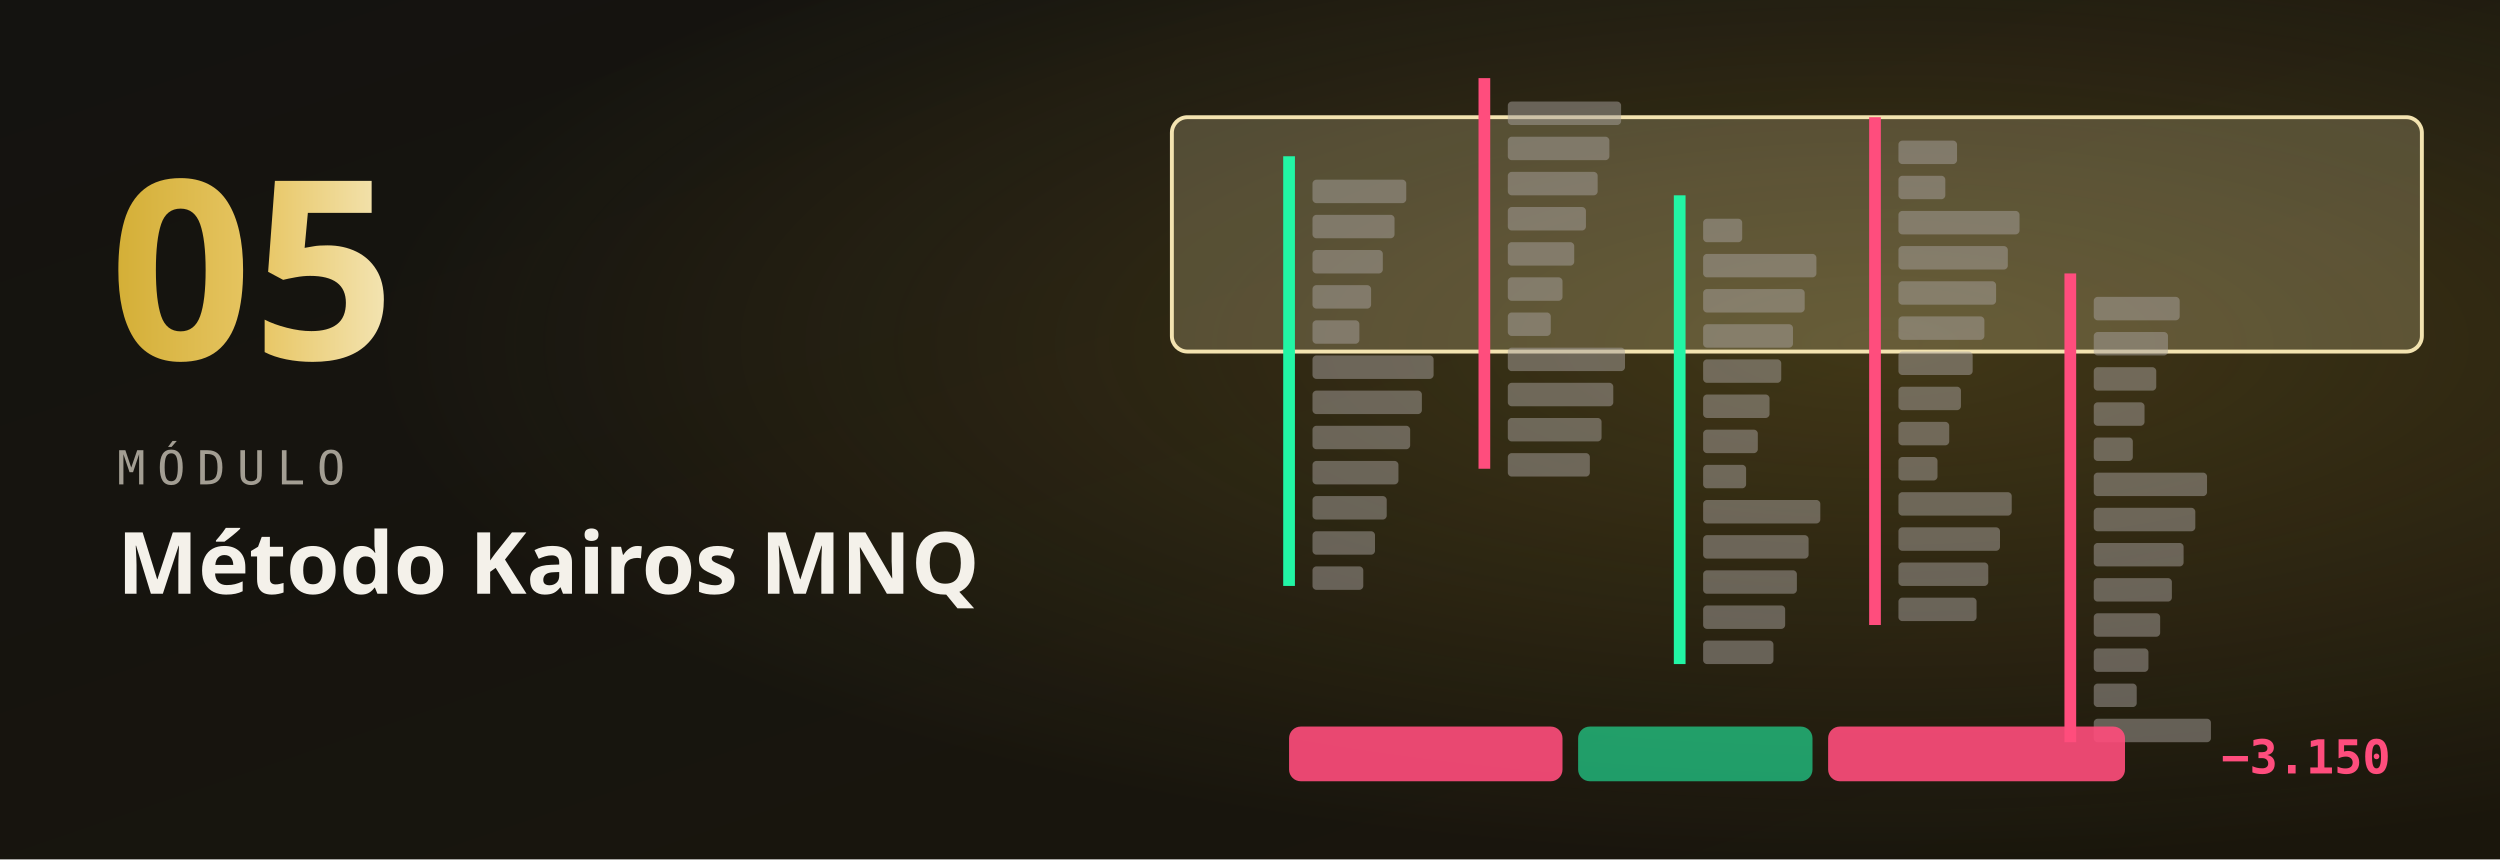
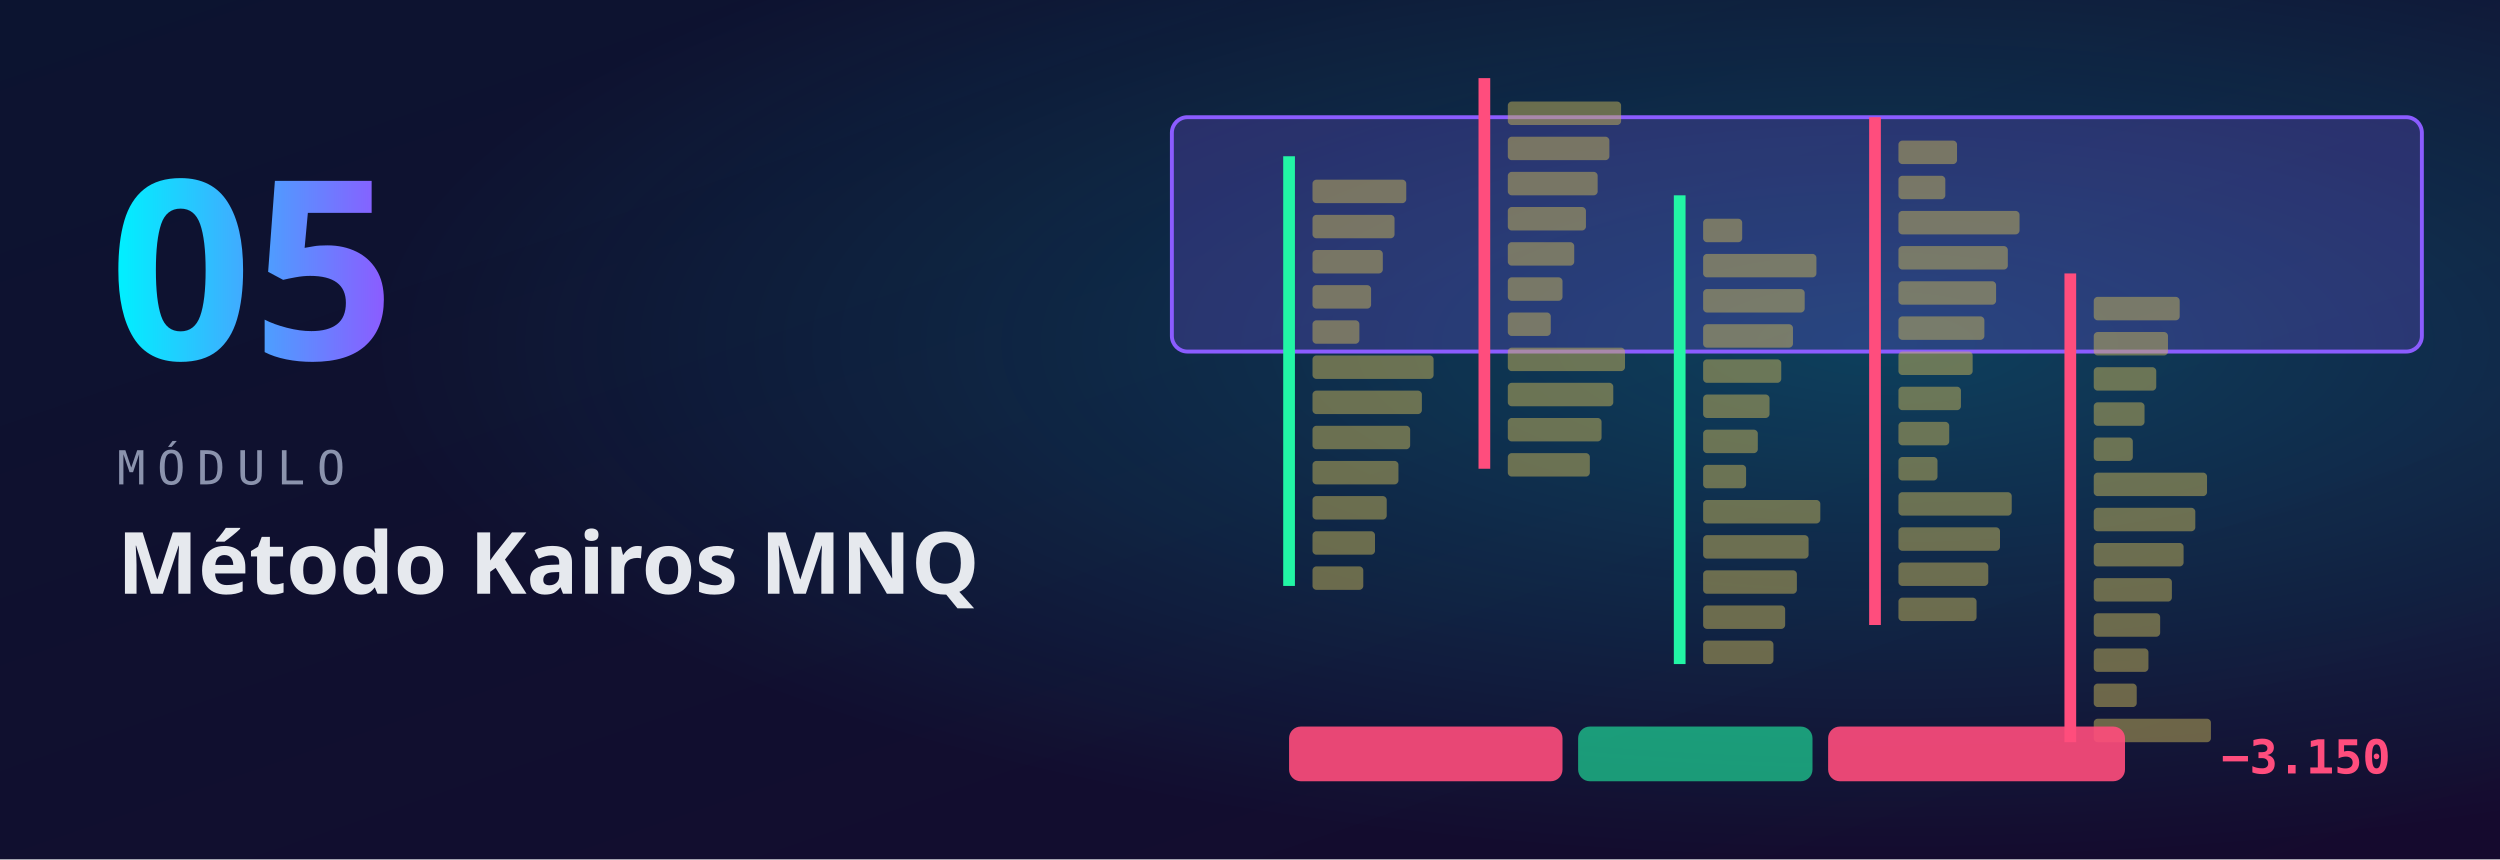
<svg xmlns="http://www.w3.org/2000/svg" viewBox="0 0 640 220" font-family="Space Grotesk, Segoe UI, sans-serif">
  <defs>
    <linearGradient id="g" x1="0" x2="1" y1="0" y2="1">
-       <stop offset="0" stop-color="#141310" />
-       <stop offset="1" stop-color="#1a160c" />
+       <stop offset="0" stop-color="#0c1430" />
+       <stop offset="1" stop-color="#150a2e" />
    </linearGradient>
    <linearGradient id="kg" x1="0" x2="1">
-       <stop offset="0" stop-color="#d4af37" />
-       <stop offset=".55" stop-color="#e8c766" />
-       <stop offset="1" stop-color="#f3e3b0" />
+       <stop offset="0" stop-color="#00f0ff" />
+       <stop offset="1" stop-color="#8b5cff" />
    </linearGradient>
    <radialGradient id="glow" cx=".75" cy=".4" r=".6">
-       <stop offset="0" stop-color="#d4af37" stop-opacity=".22" />
-       <stop offset="1" stop-color="#d4af37" stop-opacity="0" />
+       <stop offset="0" stop-color="#00f0ff" stop-opacity=".22" />
+       <stop offset="1" stop-color="#00f0ff" stop-opacity="0" />
    </radialGradient>
  </defs>
  <rect width="640" height="220" fill="url(#g)" />
  <rect width="640" height="220" fill="url(#glow)" />
-   <rect x="300" y="30" width="320" height="60" rx="4" fill="#f3e3b0" fill-opacity="0.22" stroke="#f3e3b0" />
+   <rect x="300" y="30" width="320" height="60" rx="4" fill="#8b5cff" fill-opacity="0.22" stroke="#8b5cff" />
  <line x1="330" y1="40" x2="330" y2="150" stroke="#22f5a5" stroke-width="3" stroke-opacity="1" />
-   <rect x="336" y="46" width="24" height="6" rx="1" fill="#a8a29e" fill-opacity="0.5" stroke="none" />
-   <rect x="336" y="55" width="21" height="6" rx="1" fill="#a8a29e" fill-opacity="0.5" stroke="none" />
-   <rect x="336" y="64" width="18" height="6" rx="1" fill="#a8a29e" fill-opacity="0.5" stroke="none" />
-   <rect x="336" y="73" width="15" height="6" rx="1" fill="#a8a29e" fill-opacity="0.5" stroke="none" />
-   <rect x="336" y="82" width="12" height="6" rx="1" fill="#a8a29e" fill-opacity="0.5" stroke="none" />
-   <rect x="336" y="91" width="31" height="6" rx="1" fill="#a8a29e" fill-opacity="0.5" stroke="none" />
-   <rect x="336" y="100" width="28" height="6" rx="1" fill="#a8a29e" fill-opacity="0.5" stroke="none" />
-   <rect x="336" y="109" width="25" height="6" rx="1" fill="#a8a29e" fill-opacity="0.5" stroke="none" />
-   <rect x="336" y="118" width="22" height="6" rx="1" fill="#a8a29e" fill-opacity="0.5" stroke="none" />
-   <rect x="336" y="127" width="19" height="6" rx="1" fill="#a8a29e" fill-opacity="0.5" stroke="none" />
-   <rect x="336" y="136" width="16" height="6" rx="1" fill="#a8a29e" fill-opacity="0.5" stroke="none" />
-   <rect x="336" y="145" width="13" height="6" rx="1" fill="#a8a29e" fill-opacity="0.5" stroke="none" />
+   <rect x="336" y="46" width="24" height="6" rx="1" fill="#c9b458" fill-opacity="0.5" stroke="none" />
+   <rect x="336" y="55" width="21" height="6" rx="1" fill="#c9b458" fill-opacity="0.5" stroke="none" />
+   <rect x="336" y="64" width="18" height="6" rx="1" fill="#c9b458" fill-opacity="0.5" stroke="none" />
+   <rect x="336" y="73" width="15" height="6" rx="1" fill="#c9b458" fill-opacity="0.5" stroke="none" />
+   <rect x="336" y="82" width="12" height="6" rx="1" fill="#c9b458" fill-opacity="0.5" stroke="none" />
+   <rect x="336" y="91" width="31" height="6" rx="1" fill="#c9b458" fill-opacity="0.5" stroke="none" />
+   <rect x="336" y="100" width="28" height="6" rx="1" fill="#c9b458" fill-opacity="0.5" stroke="none" />
+   <rect x="336" y="109" width="25" height="6" rx="1" fill="#c9b458" fill-opacity="0.5" stroke="none" />
+   <rect x="336" y="118" width="22" height="6" rx="1" fill="#c9b458" fill-opacity="0.5" stroke="none" />
+   <rect x="336" y="127" width="19" height="6" rx="1" fill="#c9b458" fill-opacity="0.5" stroke="none" />
+   <rect x="336" y="136" width="16" height="6" rx="1" fill="#c9b458" fill-opacity="0.5" stroke="none" />
+   <rect x="336" y="145" width="13" height="6" rx="1" fill="#c9b458" fill-opacity="0.5" stroke="none" />
  <line x1="380" y1="20" x2="380" y2="120" stroke="#ff4d7d" stroke-width="3" stroke-opacity="1" />
-   <rect x="386" y="26" width="29" height="6" rx="1" fill="#a8a29e" fill-opacity="0.5" stroke="none" />
-   <rect x="386" y="35" width="26" height="6" rx="1" fill="#a8a29e" fill-opacity="0.5" stroke="none" />
-   <rect x="386" y="44" width="23" height="6" rx="1" fill="#a8a29e" fill-opacity="0.5" stroke="none" />
-   <rect x="386" y="53" width="20" height="6" rx="1" fill="#a8a29e" fill-opacity="0.5" stroke="none" />
-   <rect x="386" y="62" width="17" height="6" rx="1" fill="#a8a29e" fill-opacity="0.5" stroke="none" />
-   <rect x="386" y="71" width="14" height="6" rx="1" fill="#a8a29e" fill-opacity="0.5" stroke="none" />
-   <rect x="386" y="80" width="11" height="6" rx="1" fill="#a8a29e" fill-opacity="0.5" stroke="none" />
-   <rect x="386" y="89" width="30" height="6" rx="1" fill="#a8a29e" fill-opacity="0.5" stroke="none" />
-   <rect x="386" y="98" width="27" height="6" rx="1" fill="#a8a29e" fill-opacity="0.5" stroke="none" />
-   <rect x="386" y="107" width="24" height="6" rx="1" fill="#a8a29e" fill-opacity="0.5" stroke="none" />
-   <rect x="386" y="116" width="21" height="6" rx="1" fill="#a8a29e" fill-opacity="0.5" stroke="none" />
+   <rect x="386" y="26" width="29" height="6" rx="1" fill="#c9b458" fill-opacity="0.5" stroke="none" />
+   <rect x="386" y="35" width="26" height="6" rx="1" fill="#c9b458" fill-opacity="0.5" stroke="none" />
+   <rect x="386" y="44" width="23" height="6" rx="1" fill="#c9b458" fill-opacity="0.5" stroke="none" />
+   <rect x="386" y="53" width="20" height="6" rx="1" fill="#c9b458" fill-opacity="0.5" stroke="none" />
+   <rect x="386" y="62" width="17" height="6" rx="1" fill="#c9b458" fill-opacity="0.5" stroke="none" />
+   <rect x="386" y="71" width="14" height="6" rx="1" fill="#c9b458" fill-opacity="0.5" stroke="none" />
+   <rect x="386" y="80" width="11" height="6" rx="1" fill="#c9b458" fill-opacity="0.5" stroke="none" />
+   <rect x="386" y="89" width="30" height="6" rx="1" fill="#c9b458" fill-opacity="0.5" stroke="none" />
+   <rect x="386" y="98" width="27" height="6" rx="1" fill="#c9b458" fill-opacity="0.5" stroke="none" />
+   <rect x="386" y="107" width="24" height="6" rx="1" fill="#c9b458" fill-opacity="0.5" stroke="none" />
+   <rect x="386" y="116" width="21" height="6" rx="1" fill="#c9b458" fill-opacity="0.5" stroke="none" />
  <line x1="430" y1="50" x2="430" y2="170" stroke="#22f5a5" stroke-width="3" stroke-opacity="1" />
-   <rect x="436" y="56" width="10" height="6" rx="1" fill="#a8a29e" fill-opacity="0.5" stroke="none" />
-   <rect x="436" y="65" width="29" height="6" rx="1" fill="#a8a29e" fill-opacity="0.5" stroke="none" />
-   <rect x="436" y="74" width="26" height="6" rx="1" fill="#a8a29e" fill-opacity="0.5" stroke="none" />
-   <rect x="436" y="83" width="23" height="6" rx="1" fill="#a8a29e" fill-opacity="0.5" stroke="none" />
-   <rect x="436" y="92" width="20" height="6" rx="1" fill="#a8a29e" fill-opacity="0.5" stroke="none" />
-   <rect x="436" y="101" width="17" height="6" rx="1" fill="#a8a29e" fill-opacity="0.5" stroke="none" />
-   <rect x="436" y="110" width="14" height="6" rx="1" fill="#a8a29e" fill-opacity="0.5" stroke="none" />
-   <rect x="436" y="119" width="11" height="6" rx="1" fill="#a8a29e" fill-opacity="0.5" stroke="none" />
-   <rect x="436" y="128" width="30" height="6" rx="1" fill="#a8a29e" fill-opacity="0.5" stroke="none" />
-   <rect x="436" y="137" width="27" height="6" rx="1" fill="#a8a29e" fill-opacity="0.5" stroke="none" />
-   <rect x="436" y="146" width="24" height="6" rx="1" fill="#a8a29e" fill-opacity="0.5" stroke="none" />
-   <rect x="436" y="155" width="21" height="6" rx="1" fill="#a8a29e" fill-opacity="0.5" stroke="none" />
-   <rect x="436" y="164" width="18" height="6" rx="1" fill="#a8a29e" fill-opacity="0.5" stroke="none" />
+   <rect x="436" y="56" width="10" height="6" rx="1" fill="#c9b458" fill-opacity="0.5" stroke="none" />
+   <rect x="436" y="65" width="29" height="6" rx="1" fill="#c9b458" fill-opacity="0.5" stroke="none" />
+   <rect x="436" y="74" width="26" height="6" rx="1" fill="#c9b458" fill-opacity="0.5" stroke="none" />
+   <rect x="436" y="83" width="23" height="6" rx="1" fill="#c9b458" fill-opacity="0.5" stroke="none" />
+   <rect x="436" y="92" width="20" height="6" rx="1" fill="#c9b458" fill-opacity="0.5" stroke="none" />
+   <rect x="436" y="101" width="17" height="6" rx="1" fill="#c9b458" fill-opacity="0.5" stroke="none" />
+   <rect x="436" y="110" width="14" height="6" rx="1" fill="#c9b458" fill-opacity="0.5" stroke="none" />
+   <rect x="436" y="119" width="11" height="6" rx="1" fill="#c9b458" fill-opacity="0.5" stroke="none" />
+   <rect x="436" y="128" width="30" height="6" rx="1" fill="#c9b458" fill-opacity="0.5" stroke="none" />
+   <rect x="436" y="137" width="27" height="6" rx="1" fill="#c9b458" fill-opacity="0.5" stroke="none" />
+   <rect x="436" y="146" width="24" height="6" rx="1" fill="#c9b458" fill-opacity="0.5" stroke="none" />
+   <rect x="436" y="155" width="21" height="6" rx="1" fill="#c9b458" fill-opacity="0.5" stroke="none" />
+   <rect x="436" y="164" width="18" height="6" rx="1" fill="#c9b458" fill-opacity="0.5" stroke="none" />
  <line x1="480" y1="30" x2="480" y2="160" stroke="#ff4d7d" stroke-width="3" stroke-opacity="1" />
-   <rect x="486" y="36" width="15" height="6" rx="1" fill="#a8a29e" fill-opacity="0.5" stroke="none" />
-   <rect x="486" y="45" width="12" height="6" rx="1" fill="#a8a29e" fill-opacity="0.5" stroke="none" />
-   <rect x="486" y="54" width="31" height="6" rx="1" fill="#a8a29e" fill-opacity="0.5" stroke="none" />
-   <rect x="486" y="63" width="28" height="6" rx="1" fill="#a8a29e" fill-opacity="0.5" stroke="none" />
-   <rect x="486" y="72" width="25" height="6" rx="1" fill="#a8a29e" fill-opacity="0.5" stroke="none" />
-   <rect x="486" y="81" width="22" height="6" rx="1" fill="#a8a29e" fill-opacity="0.5" stroke="none" />
-   <rect x="486" y="90" width="19" height="6" rx="1" fill="#a8a29e" fill-opacity="0.5" stroke="none" />
-   <rect x="486" y="99" width="16" height="6" rx="1" fill="#a8a29e" fill-opacity="0.5" stroke="none" />
-   <rect x="486" y="108" width="13" height="6" rx="1" fill="#a8a29e" fill-opacity="0.5" stroke="none" />
-   <rect x="486" y="117" width="10" height="6" rx="1" fill="#a8a29e" fill-opacity="0.5" stroke="none" />
-   <rect x="486" y="126" width="29" height="6" rx="1" fill="#a8a29e" fill-opacity="0.5" stroke="none" />
-   <rect x="486" y="135" width="26" height="6" rx="1" fill="#a8a29e" fill-opacity="0.5" stroke="none" />
-   <rect x="486" y="144" width="23" height="6" rx="1" fill="#a8a29e" fill-opacity="0.5" stroke="none" />
-   <rect x="486" y="153" width="20" height="6" rx="1" fill="#a8a29e" fill-opacity="0.5" stroke="none" />
+   <rect x="486" y="36" width="15" height="6" rx="1" fill="#c9b458" fill-opacity="0.5" stroke="none" />
+   <rect x="486" y="45" width="12" height="6" rx="1" fill="#c9b458" fill-opacity="0.5" stroke="none" />
+   <rect x="486" y="54" width="31" height="6" rx="1" fill="#c9b458" fill-opacity="0.5" stroke="none" />
+   <rect x="486" y="63" width="28" height="6" rx="1" fill="#c9b458" fill-opacity="0.5" stroke="none" />
+   <rect x="486" y="72" width="25" height="6" rx="1" fill="#c9b458" fill-opacity="0.5" stroke="none" />
+   <rect x="486" y="81" width="22" height="6" rx="1" fill="#c9b458" fill-opacity="0.5" stroke="none" />
+   <rect x="486" y="90" width="19" height="6" rx="1" fill="#c9b458" fill-opacity="0.5" stroke="none" />
+   <rect x="486" y="99" width="16" height="6" rx="1" fill="#c9b458" fill-opacity="0.5" stroke="none" />
+   <rect x="486" y="108" width="13" height="6" rx="1" fill="#c9b458" fill-opacity="0.5" stroke="none" />
+   <rect x="486" y="117" width="10" height="6" rx="1" fill="#c9b458" fill-opacity="0.5" stroke="none" />
+   <rect x="486" y="126" width="29" height="6" rx="1" fill="#c9b458" fill-opacity="0.5" stroke="none" />
+   <rect x="486" y="135" width="26" height="6" rx="1" fill="#c9b458" fill-opacity="0.5" stroke="none" />
+   <rect x="486" y="144" width="23" height="6" rx="1" fill="#c9b458" fill-opacity="0.5" stroke="none" />
+   <rect x="486" y="153" width="20" height="6" rx="1" fill="#c9b458" fill-opacity="0.5" stroke="none" />
  <line x1="530" y1="70" x2="530" y2="190" stroke="#ff4d7d" stroke-width="3" stroke-opacity="1" />
-   <rect x="536" y="76" width="22" height="6" rx="1" fill="#a8a29e" fill-opacity="0.5" stroke="none" />
-   <rect x="536" y="85" width="19" height="6" rx="1" fill="#a8a29e" fill-opacity="0.5" stroke="none" />
-   <rect x="536" y="94" width="16" height="6" rx="1" fill="#a8a29e" fill-opacity="0.5" stroke="none" />
-   <rect x="536" y="103" width="13" height="6" rx="1" fill="#a8a29e" fill-opacity="0.5" stroke="none" />
-   <rect x="536" y="112" width="10" height="6" rx="1" fill="#a8a29e" fill-opacity="0.5" stroke="none" />
-   <rect x="536" y="121" width="29" height="6" rx="1" fill="#a8a29e" fill-opacity="0.5" stroke="none" />
-   <rect x="536" y="130" width="26" height="6" rx="1" fill="#a8a29e" fill-opacity="0.5" stroke="none" />
-   <rect x="536" y="139" width="23" height="6" rx="1" fill="#a8a29e" fill-opacity="0.5" stroke="none" />
-   <rect x="536" y="148" width="20" height="6" rx="1" fill="#a8a29e" fill-opacity="0.5" stroke="none" />
-   <rect x="536" y="157" width="17" height="6" rx="1" fill="#a8a29e" fill-opacity="0.5" stroke="none" />
-   <rect x="536" y="166" width="14" height="6" rx="1" fill="#a8a29e" fill-opacity="0.5" stroke="none" />
-   <rect x="536" y="175" width="11" height="6" rx="1" fill="#a8a29e" fill-opacity="0.5" stroke="none" />
-   <rect x="536" y="184" width="30" height="6" rx="1" fill="#a8a29e" fill-opacity="0.5" stroke="none" />
+   <rect x="536" y="76" width="22" height="6" rx="1" fill="#c9b458" fill-opacity="0.5" stroke="none" />
+   <rect x="536" y="85" width="19" height="6" rx="1" fill="#c9b458" fill-opacity="0.5" stroke="none" />
+   <rect x="536" y="94" width="16" height="6" rx="1" fill="#c9b458" fill-opacity="0.5" stroke="none" />
+   <rect x="536" y="103" width="13" height="6" rx="1" fill="#c9b458" fill-opacity="0.5" stroke="none" />
+   <rect x="536" y="112" width="10" height="6" rx="1" fill="#c9b458" fill-opacity="0.5" stroke="none" />
+   <rect x="536" y="121" width="29" height="6" rx="1" fill="#c9b458" fill-opacity="0.5" stroke="none" />
+   <rect x="536" y="130" width="26" height="6" rx="1" fill="#c9b458" fill-opacity="0.5" stroke="none" />
+   <rect x="536" y="139" width="23" height="6" rx="1" fill="#c9b458" fill-opacity="0.5" stroke="none" />
+   <rect x="536" y="148" width="20" height="6" rx="1" fill="#c9b458" fill-opacity="0.5" stroke="none" />
+   <rect x="536" y="157" width="17" height="6" rx="1" fill="#c9b458" fill-opacity="0.5" stroke="none" />
+   <rect x="536" y="166" width="14" height="6" rx="1" fill="#c9b458" fill-opacity="0.5" stroke="none" />
+   <rect x="536" y="175" width="11" height="6" rx="1" fill="#c9b458" fill-opacity="0.5" stroke="none" />
+   <rect x="536" y="184" width="30" height="6" rx="1" fill="#c9b458" fill-opacity="0.5" stroke="none" />
  <rect x="330" y="186" width="70" height="14" rx="3" fill="#ff4d7d" fill-opacity="0.9" stroke="none" />
  <rect x="404" y="186" width="60" height="14" rx="3" fill="#22f5a5" fill-opacity="0.6" stroke="none" />
  <rect x="468" y="186" width="76" height="14" rx="3" fill="#ff4d7d" fill-opacity="0.9" stroke="none" />
  <text x="612" y="198" font-size="12" fill="#ff4d7d" text-anchor="end" font-weight="700" font-family="JetBrains Mono, Consolas, monospace">−3.150</text>
  <text x="28" y="92" font-size="64" font-weight="800" fill="url(#kg)" font-family="Orbitron, Segoe UI, sans-serif">05</text>
-   <text x="30" y="124" font-size="12" letter-spacing="3" fill="#a39e93" font-family="JetBrains Mono, Consolas, monospace">MÓDULO</text>
-   <text x="30" y="152" font-size="22" font-weight="700" fill="#f4f1ea">Método Kairos MNQ</text>
+   <text x="30" y="124" font-size="12" letter-spacing="3" fill="#8b93ad" font-family="JetBrains Mono, Consolas, monospace">MÓDULO</text>
+   <text x="30" y="152" font-size="22" font-weight="700" fill="#e6e9ee">Método Kairos MNQ</text>
</svg>
